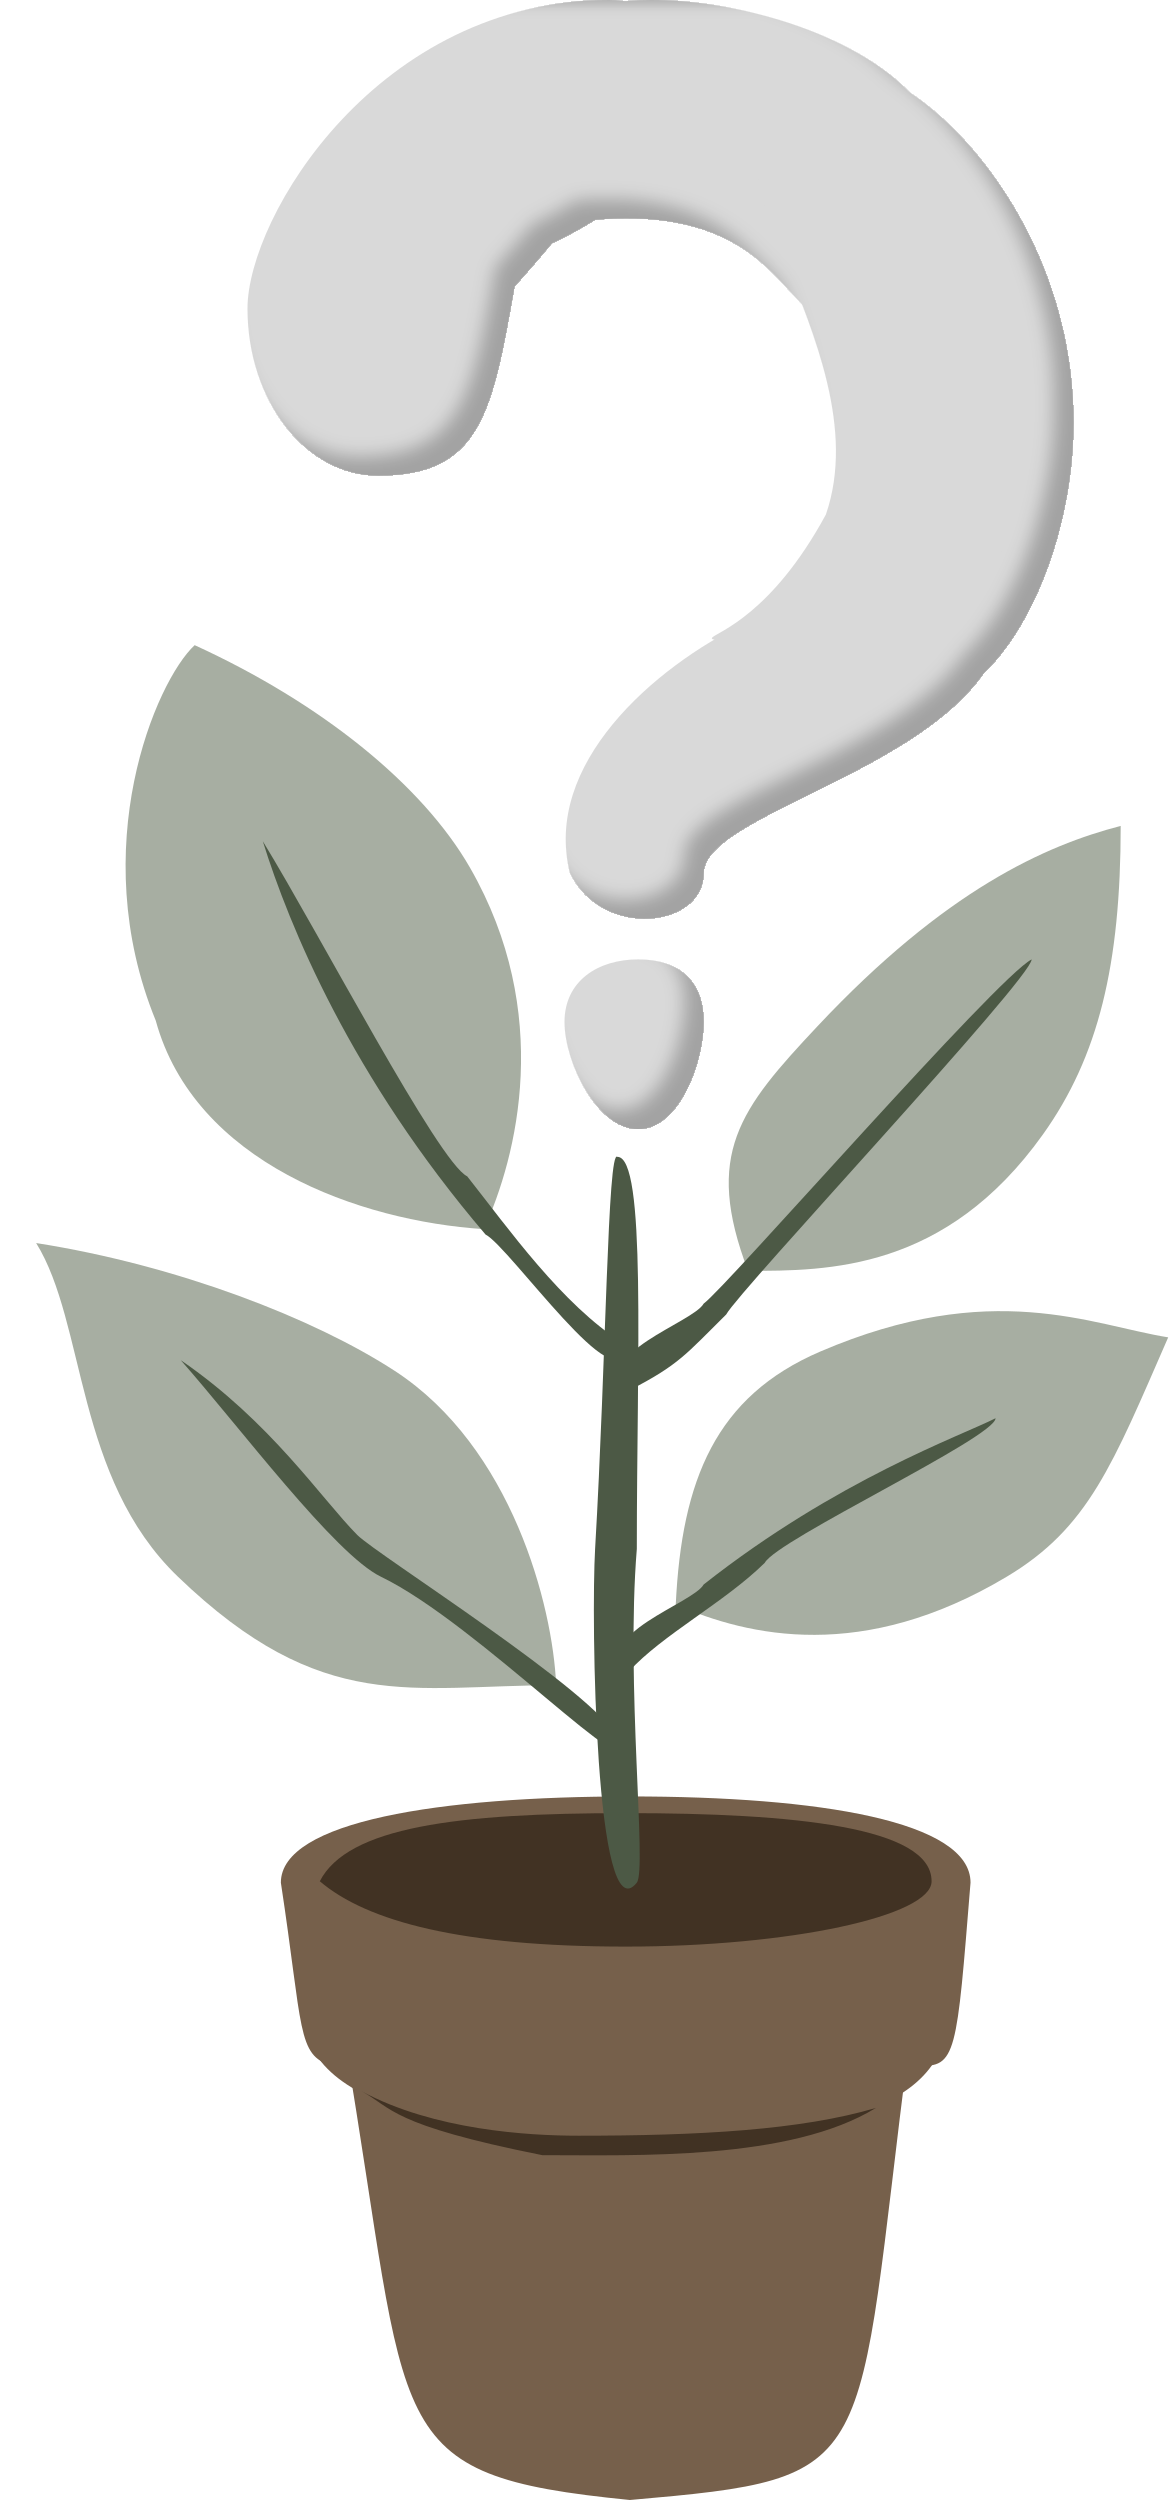
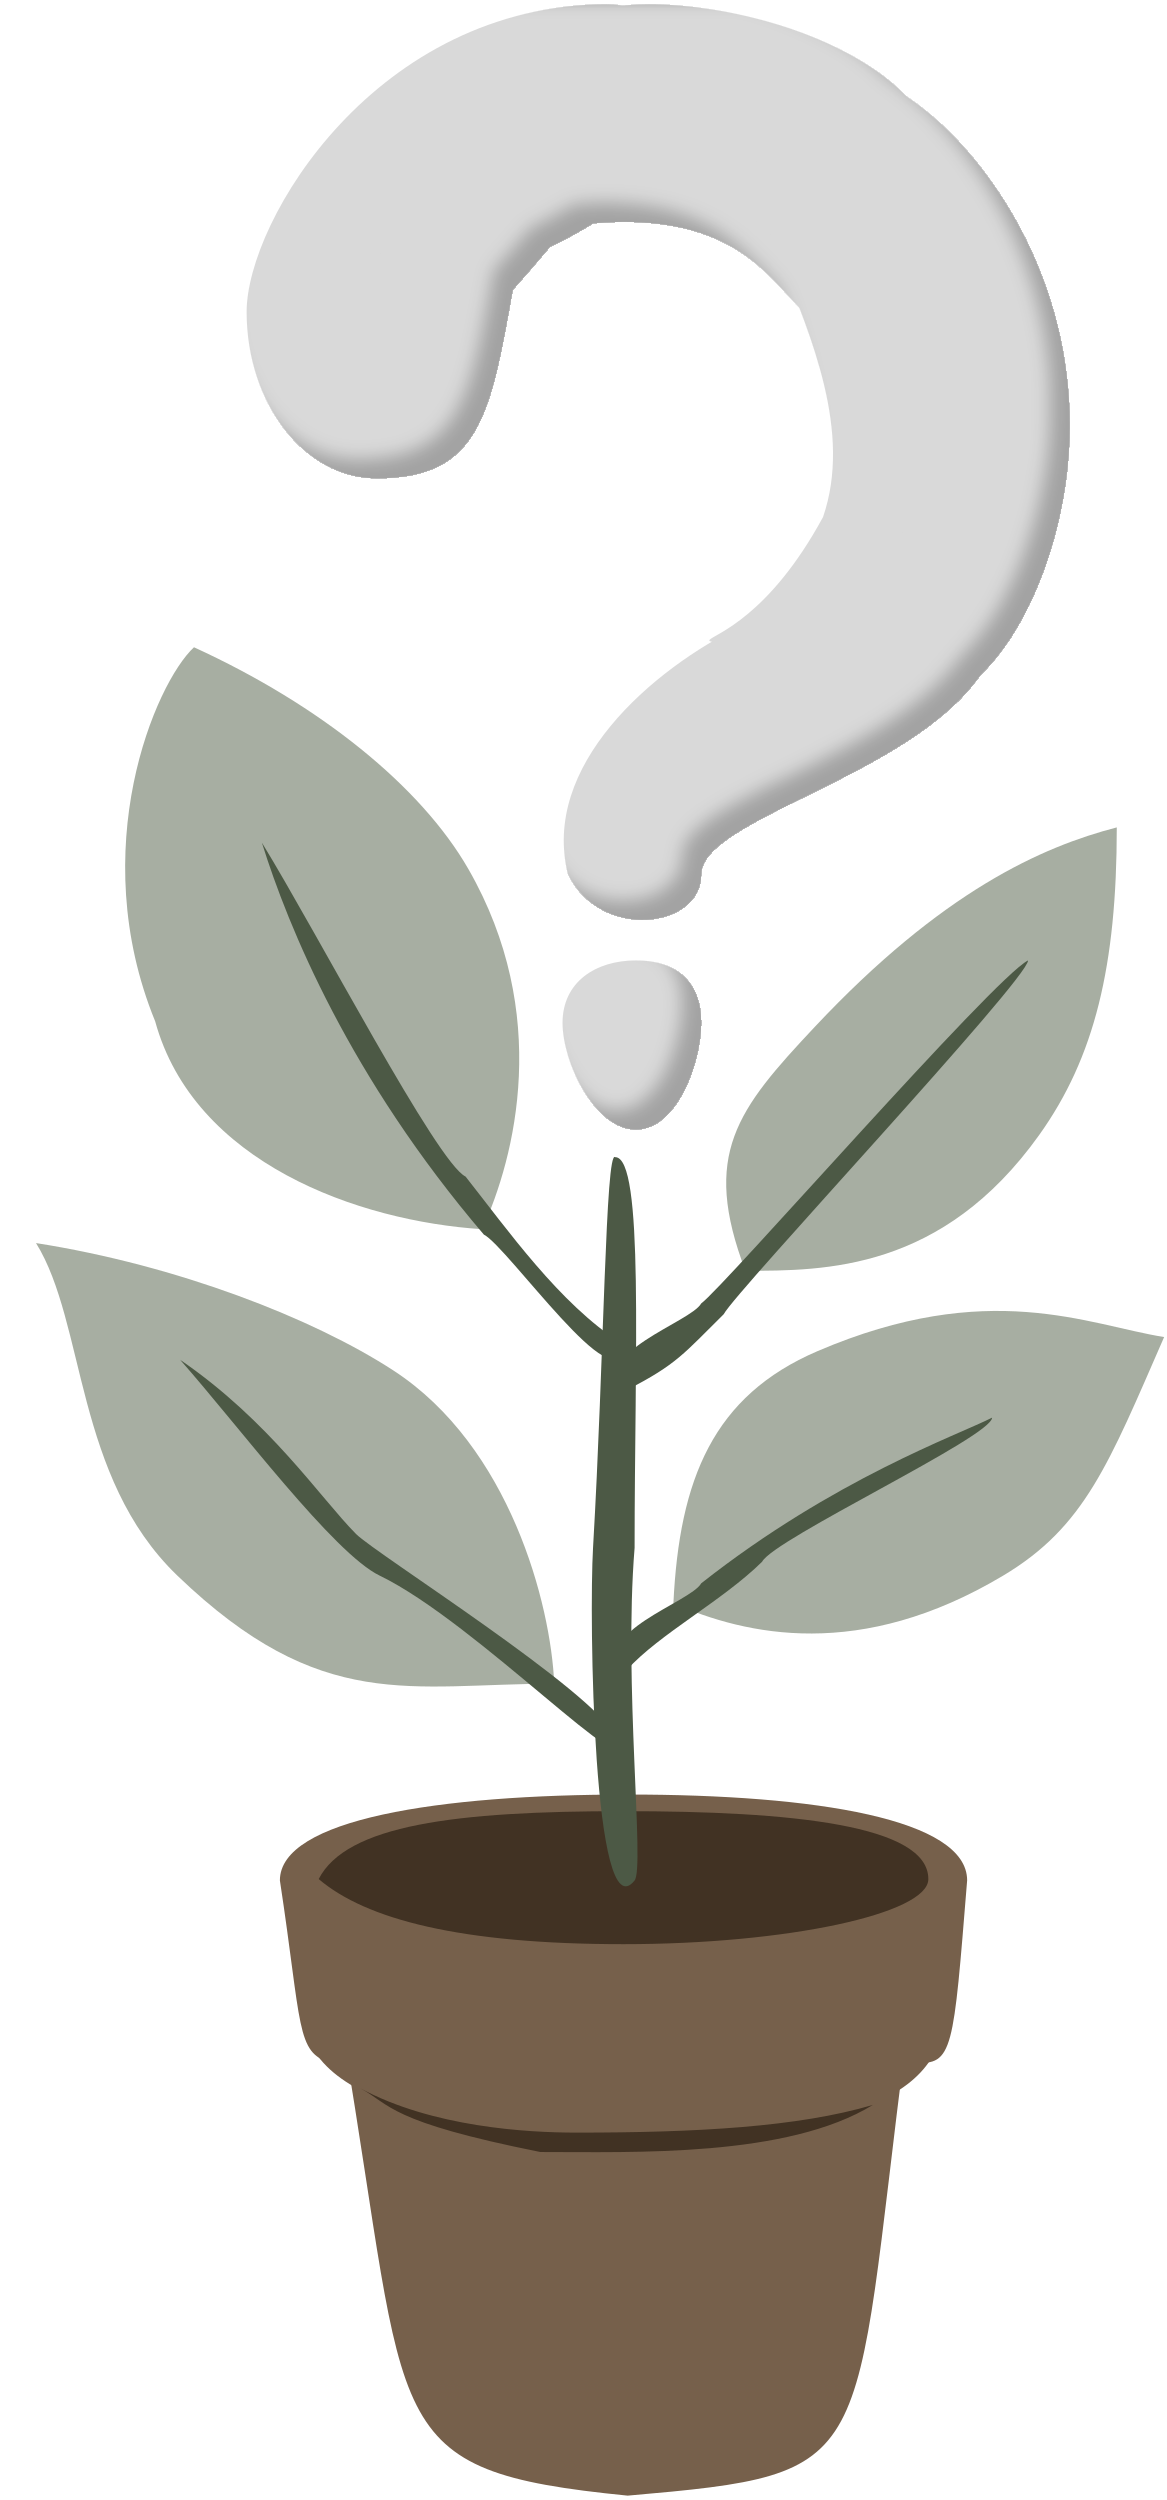
- <svg xmlns="http://www.w3.org/2000/svg" width="421" height="899" viewBox="0 0 421 899" fill="none">
+ <svg xmlns="http://www.w3.org/2000/svg" width="210" height="450" viewBox="0 0 421 899" fill="none">
  <path d="M349 677C339 800 349 698 226.5 771C92 716 117 782 101 677C101 654.909 158.293 646 226.5 646C294.707 646 349 654.909 349 677Z" fill="#76604B" />
  <path d="M341 723C341 761.66 289.885 768 233 768C176.115 768 109 761.66 109 723C109 684.34 166.115 647 223 647C279.885 647 341 684.34 341 723Z" fill="#76604B" />
  <path d="M327 734C307 890 318 891 226.5 899C136 890 148 876 124 734C124 669.659 162.571 762 212 762C261.429 762 357.602 617.5 327 734Z" fill="#76604B" />
  <g filter="url(#filter0_i_225_413)">
    <path d="M185 103C177 148 173 171 136 171C110.043 171 89 144.137 89 111C89 77.863 136 0 219 0C244.957 0 253 27 185 103Z" fill="#D9D9D9" />
    <path d="M319 107C279 140 296 72 214 79C169 107 127 101.899 127 66C127 30.102 192.578 0 234 0C292 0 382 40 319 107Z" fill="#D9D9D9" />
    <path d="M385.999 152C385.999 209 351 267 321 248C219 210 258 257 297 185C318.001 124 238 47 291 47C284 -11 385.999 51 385.999 152Z" fill="#D9D9D9" />
    <path d="M361 204C377 271 253 288 253 314C253 333.416 217 338 205 314C195 275 235 240 268 224C300 191 361 173.9 361 204Z" fill="#D9D9D9" />
    <path d="M253 367.5C253 382.136 244.136 406 229.5 406C214.864 406 203 382.136 203 367.5C203 352.864 214.864 345 229.5 345C244.136 345 253 352.864 253 367.5Z" fill="#D9D9D9" />
  </g>
  <path d="M375 408C340 457 297.719 457 269 457C253 415 266 398.825 294 369C340.001 320 376 304 402.999 297C402.999 347 395 380 375 408Z" fill="#A7AEA2" />
  <path d="M362 567C310.308 597.885 269.316 588.5 243 577C245.157 532.108 257.4 502.118 295 486C356.773 459.52 392.542 476.516 420.085 480.913C400.064 526.73 391.538 549.351 362 567Z" fill="#A7AEA2" />
  <path d="M169 312C198.997 364.213 185.948 415.885 174 442C129.151 439.076 70 418 56 367C30.579 304.784 56 245 69.999 232C115.467 252.801 151.859 282.164 169 312Z" fill="#A7AEA2" />
  <path d="M142 493C184 520.367 198.772 577.307 200 606C148 606 116 617 64 567C26.917 531.343 31 476 13 447C64 455 113.171 474.215 142 493Z" fill="#A7AEA2" />
  <path d="M261.146 472.683C246.804 486.829 244.309 490.732 226.226 500C211.983 487 249.298 475.61 253.04 468.78C261.146 462.927 358.511 351.341 370.983 345C370.983 351.829 265.511 464.39 261.146 472.683Z" fill="#4C5945" />
  <path d="M275 562C260.658 576.146 238 588 226.226 601C211.983 588 249.298 576.61 253.04 569.78C301 532 345.528 516.341 358 510C358 516.829 279.365 553.707 275 562Z" fill="#4C5945" />
  <path d="M168 423C183 442 202 469 224 483C224 507 183.051 448.135 174.6 443.94C126.231 387.261 104 333 94.5 302.5C115 336 157.749 418.124 168 423Z" fill="#4C5945" />
  <path d="M128.5 552C135.437 559 214.83 609 222 625C231.814 646.902 172 583.897 137 567C120.429 559 86.141 513.067 65 489.118C97.406 511.307 115.5 538.882 128.5 552Z" fill="#4C5945" />
  <path d="M335 676.5C335 689 284 700 225 700C166 700 132 691 115 676.5C125 657 164.249 652 225 652C285.751 652 335 657 335 676.5Z" fill="#413223" />
  <path d="M315 758C284 777 229 775 195 775C140 764 141.143 758 130 752C156 766 190 768 208 768C251.29 768 288 766 315 758Z" fill="#413223" />
  <path d="M228.999 557C225 606 232.717 672.291 228.999 677C214 696 212.542 581.958 213.999 557C218 488.5 218.5 413 222 416C232.5 416 228.999 487.964 228.999 557Z" fill="#4C5945" />
  <defs>
    <filter id="filter0_i_225_413" x="83" y="-6" width="302.999" height="412" filterUnits="userSpaceOnUse" color-interpolation-filters="sRGB">
      <feFlood flood-opacity="0" result="BackgroundImageFix" />
      <feBlend mode="normal" in="SourceGraphic" in2="BackgroundImageFix" result="shape" />
      <feColorMatrix in="SourceAlpha" type="matrix" values="0 0 0 0 0 0 0 0 0 0 0 0 0 0 0 0 0 0 127 0" result="hardAlpha" />
      <feOffset dx="-7" dy="-7" />
      <feGaussianBlur stdDeviation="3" />
      <feComposite in2="hardAlpha" operator="arithmetic" k2="-1" k3="1" />
      <feColorMatrix type="matrix" values="0 0 0 0 0 0 0 0 0 0 0 0 0 0 0 0 0 0 0.25 0" />
      <feBlend mode="normal" in2="shape" result="effect1_innerShadow_225_413" />
    </filter>
  </defs>
</svg>
